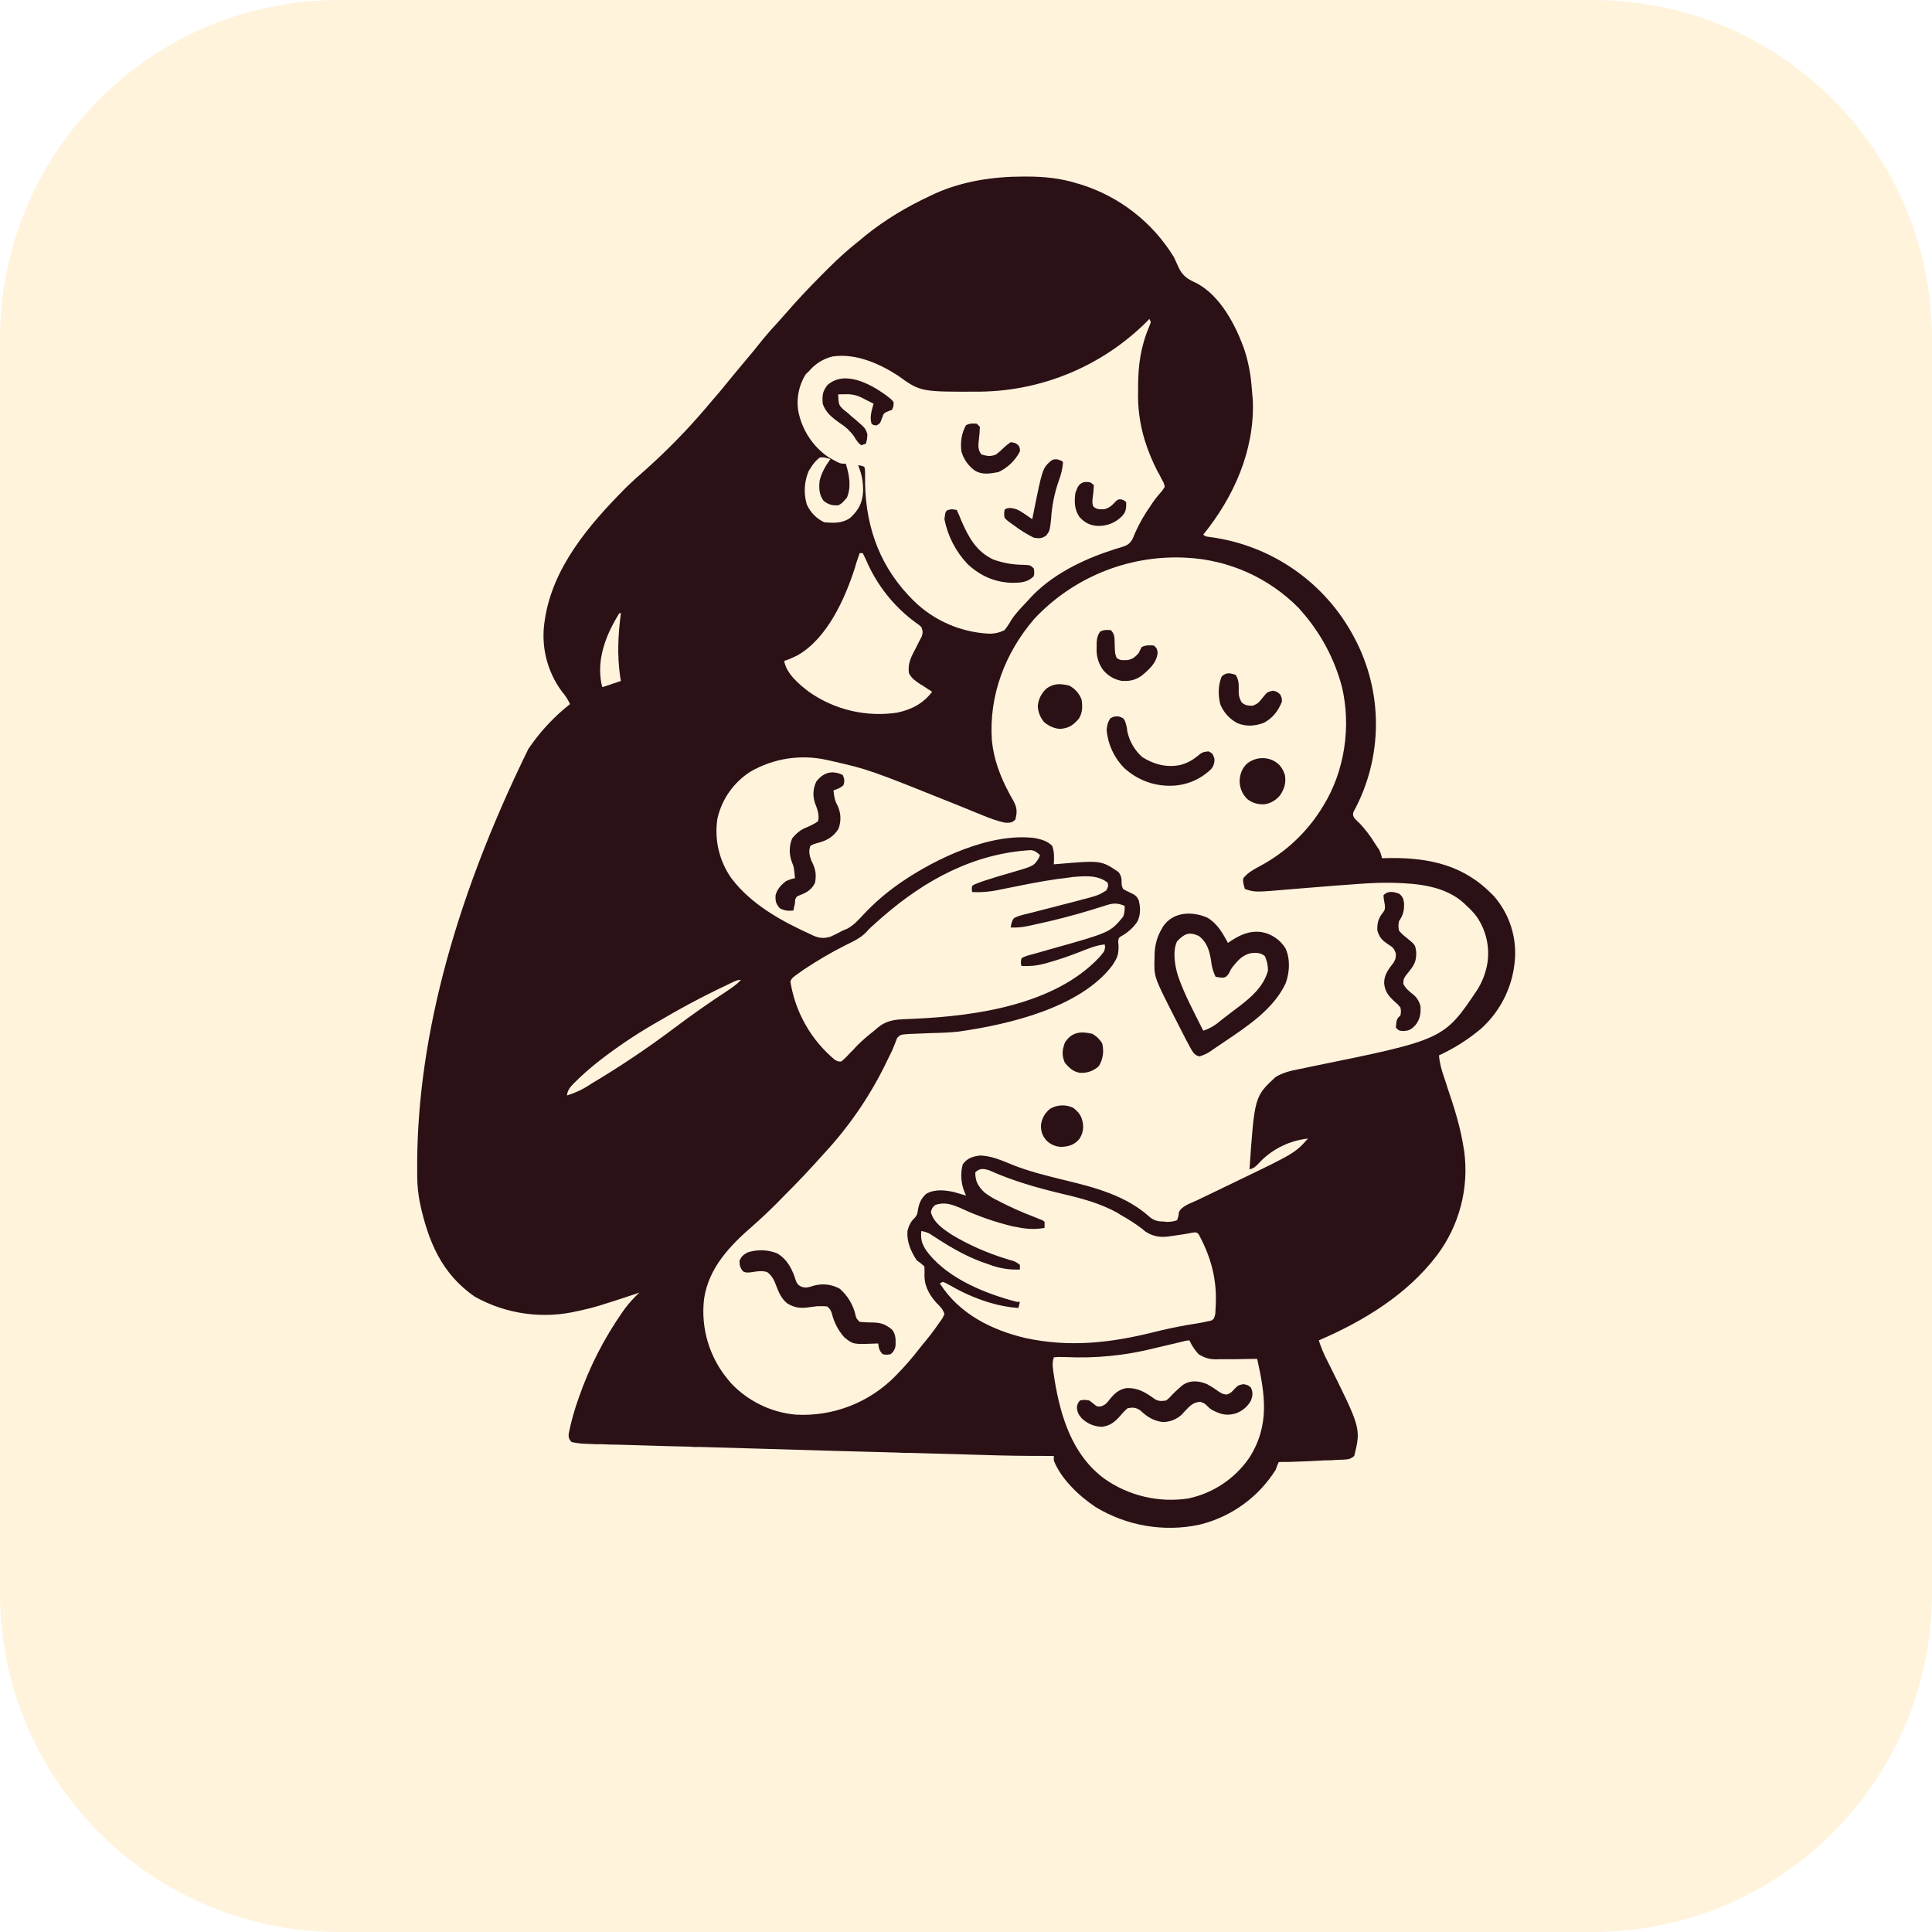
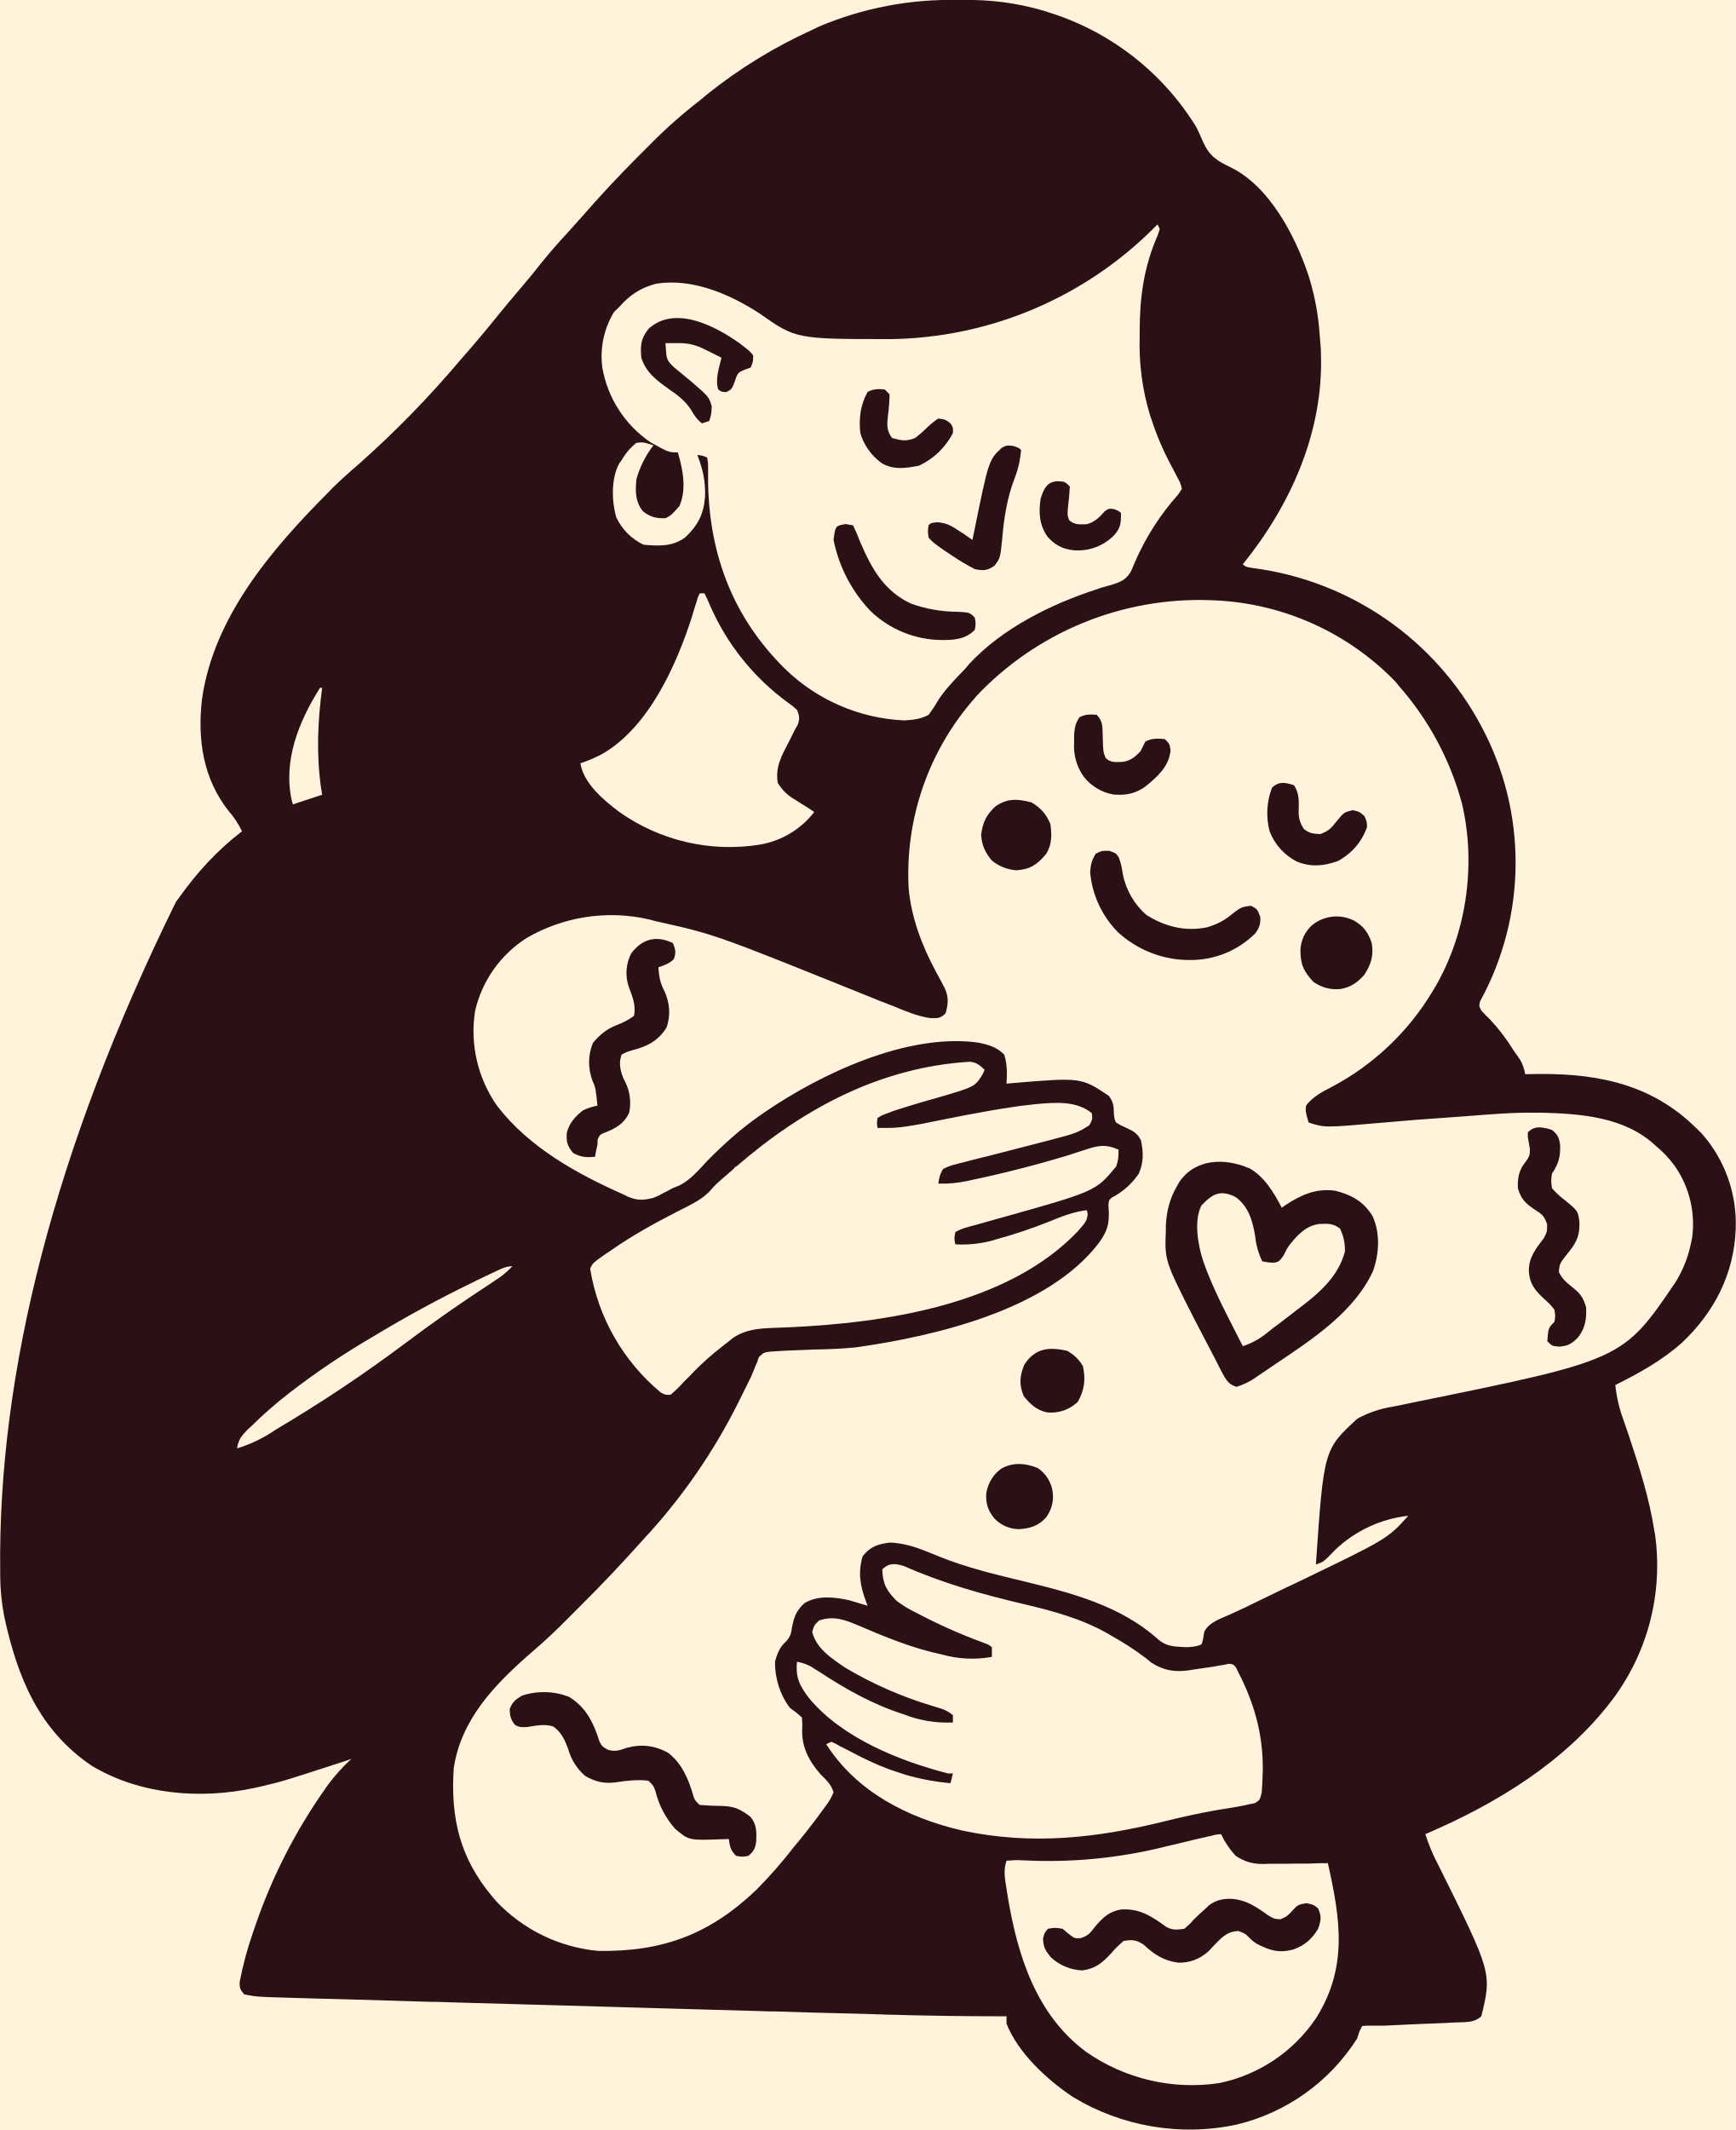
- <svg xmlns="http://www.w3.org/2000/svg" width="1254" height="1254" aria-label="Dziewczyna przytulająca pierniczka" viewBox="0 0 1254 1254">
-   <rect width="1254" height="1254" rx="220" fill="#FFF3DC" />
-   <path fill="#2B1016" d="M664.1 114.6h2c11.4 0 22 1 32.9 4.4l2.1.6A109 109 0 0 1 762 167l2.9 6.4c2.7 5.7 5.7 7.6 11.3 10.2 15.8 7.9 26.2 28 31.7 44a103 103 0 0 1 4.4 22.2l.7 8.2.2 2.6c1 32-12.4 62-32.2 86.4 1.4 1.4 2.5 1.3 4.5 1.6a124 124 0 0 1 93.4 65 119 119 0 0 1-.4 113.4c-.5 2-.5 2 .6 4q1.6 1.8 3.5 3.5a80 80 0 0 1 9.8 12.9l1.3 2 1.3 1.8q1.4 2.8 2 5.8h1.6c25-.7 48.2 3 67.1 20.8l2.3 2.2 1.7 1.7a56 56 0 0 1 13.7 39 67 67 0 0 1-22 46.9A120 120 0 0 1 934 685c.4 5.1 1.7 9.6 3.4 14.5l1.4 4.2.7 2.3c4.4 12.8 8.4 25.6 10.5 39l.3 1.8a92 92 0 0 1-17.7 68.1C913.2 840.4 885 857.5 856 870a78 78 0 0 0 5.4 13c22 44.1 22 44.1 17.6 62-2.3 2-4 2.3-7 2.4l-2.5.1-2.6.1-2.7.2q-4.3 0-8.6.3l-5.7.3-10.6.4-2.3.1h-5l-2 .1c-1 2.2-1 2.2-2 5a81 81 0 0 1-49.4 35.6c-23.1 5-47.4.8-67.6-11.5-10.5-7-22.3-18.1-27-30.1v-3h-1.6q-23.4.1-46.8-.7l-10.3-.3-36.4-1h-2.4l-4.8-.2-44.4-1.2-40.5-1.2-41.8-1.2h-4.7l-2.4-.2-16.3-.4-20-.6-10-.3q-5.6 0-11-.3h-3.3c-11.2-.4-11.2-.4-16.3-1.4-1.7-2-2-2.6-1.9-5.3a161 161 0 0 1 6.5-23.3q10.4-30.1 28.7-56.2l1.2-1.7A78 78 0 0 1 415 839l-2.3.8c-25.6 8.4-25.6 8.4-35.5 10.7l-1.9.4a93 93 0 0 1-67-9.2c-21.7-14.8-30.5-36.3-35.8-61.2q-1.6-8.3-1.7-16.6v-2c-1-81.8 22.2-174 72.2-275.9l1.2-1.7A128 128 0 0 1 370 457a36 36 0 0 0-5.4-8.3 61 61 0 0 1-11-46.2c4.9-34 28.8-61.9 52-85.3l1.6-1.6q5.2-5 10.8-9.8a412 412 0 0 0 40-40.8l1.5-1.8q8.4-9.6 16.4-19.6l9-10.8q4.3-5 8.2-10 5.1-6.4 10.7-12.4l5.7-6.4q11.2-12.9 23.3-25l4.8-4.8A223 223 0 0 1 558 156l3.6-3c13-10.5 27.2-18.9 42.4-26l3-1.4c17.7-8 37.8-11 57.1-11M746 207l-1.6 1.7a156 156 0 0 1-107.7 45.5c-39.2.2-39.2.2-54-10.5-12.2-7.9-27.7-14.6-42.5-12.3A29 29 0 0 0 525 241l-2.1 2a35 35 0 0 0-4.9 23 47 47 0 0 0 19.8 30.8c7.5 4.2 7.5 4.2 11.2 4.2 2.2 7.1 3.7 15 .7 22-3.3 3.8-3.3 3.8-5.7 5-3.9.2-6.3-.5-9.4-2.9-3-4-3.1-8.2-2.6-13.1 1.3-5.3 3.8-9.6 7-14-4.3-1.3-4.3-1.3-7-1a24 24 0 0 0-6 7l-1 1.5a32 32 0 0 0-1.3 22q3.6 7.8 11.3 11.5c6.2.5 11.8.8 17-3 5.3-5 7.6-9.4 8.2-16.6.2-6.3-.8-11.5-3.2-17.4 2 .2 2 .2 4 1 .5 2 .5 2 .5 4.7v6.2c.6 29.7 10.4 55.3 31.7 76.2a75 75 0 0 0 48.9 21.2 21 21 0 0 0 9.9-2.3q2.4-3 4.3-6.4c3-4.7 7-8.6 10.7-12.6l1.8-2c13.6-14.7 33.5-24.6 52.3-30.7l2-.7 4-1.2c3.8-1.1 6.1-2 8-5.6l1.7-4q4.1-9.2 10-17.5l1.3-2q2.9-4.1 6.4-8l1.5-2.3c-.5-2.4-.5-2.4-2-5l-1.5-3-.9-1.5a125 125 0 0 1-8.6-20.8 100 100 0 0 1-4.3-32.4v-2c0-14.3 1.7-26.6 7.4-39.8l.9-2.5zM558 359l-1.4 4-.9 2.7-.8 2.8c-6.4 20-17.9 45.7-37 56.7q-4.4 2.3-8.9 3.8c1.4 8.3 9.7 15.2 16 20a79 79 0 0 0 57.6 13.5c9.2-2 16.8-6 22.4-13.5l-2.5-1.6-3.3-2.2-1.7-1c-3-2-5.8-3.8-7.5-7.2-1-6.5 1.6-11 4.6-16.7l2.5-5 1.2-2.2c.8-2.5.7-3.7-.3-6.1-1.6-1.5-1.6-1.5-3.8-3a98 98 0 0 1-32-40.4L560 359zm113.3 42.7c-18.9 22-29.5 49.6-27.5 78.8 1.1 12 5.4 23.5 11.1 34.1l1 1.9 2 3.5c2.3 4.4 2.4 7.2 1.1 12-2.3 2.1-3 2-6.4 2-5.4-1-10.3-3-15.3-5l-5.4-2.2-7.8-3.2c-60-24.1-60-24.1-84.1-29.6l-3.1-.7a69 69 0 0 0-49.9 7.6 49 49 0 0 0-21.3 30.2 53 53 0 0 0 9.2 39.2c13 17 32.6 27.7 51.8 36.4l1.7.8c4 1.6 6.5 1.6 10.6.5l4-1.9 1.9-1 2.1-1.1 2.7-1.1c4.6-2.3 7.9-6.3 11.4-10A147 147 0 0 1 583 574l1.7-1.2c23-15.8 58.5-32.6 87.3-28.8 4.4 1 7.9 1.9 11 5.1 1.4 4 1.2 7.7 1 11.9l2.4-.2c28.3-2.4 28.3-2.4 39.6 5.2 1.9 2.7 2 4.1 2 7.4a8 8 0 0 0 1 3.6c2 1.2 2 1.2 4.4 2.3 2.9 1.4 4.3 2 5.7 5 1.2 4.9 1.3 9.2-.8 13.8a30 30 0 0 1-11 9.8c-1.3 1.1-1.3 1.1-1.5 3.3l.2 2.5c.1 4.7-.4 7.4-3 11.3l-1 1.6c-20.9 27.6-67.5 38.4-100 43q-8.3.8-16.4.9l-12.6.5-2.7.1c-5.8.4-5.8.4-8 2.6l-.9 2.4-1.1 2.7-1.3 3.2-3.8 7.7-1 2.1a241 241 0 0 1-39.7 57.3 591 591 0 0 1-25.6 27.1l-4.8 4.9q-7.5 7.5-15.2 14.3C474 808.3 460 822.7 457 843a69 69 0 0 0 16 53l1.4 1.7a66 66 0 0 0 42 20.5 84 84 0 0 0 65-25.3q8.3-8.4 15.6-17.9l2-2.5q5.7-6.7 10.6-13.9l1.1-1.5c1-1.4 1-1.4 2.3-4.1-.9-3.3-3-5.2-5.4-7.6-5-5.7-8-11.6-7.5-19.3l-.1-4.1c-2.2-2-2.2-2-5-4-3.8-5.8-6.5-12-6-19 .9-3.4 2-6 4.6-8.4 1.8-2 2-3.4 2.3-6 .9-4.1 2-6.6 5.1-9.6 5.3-3.3 12.2-2.6 18.1-1.3l7.9 2.3-.7-1.7a28 28 0 0 1-1.4-18.6c3-4 6.2-5 11.1-5.7 7.1.2 13.3 2.8 19.8 5.5 11.6 4.8 23.9 7.7 36 10.7 19.3 4.6 39.2 10 54.3 23.6a12 12 0 0 0 8.5 3l2.8.3c2.5-.1 4.3-.2 6.6-1.1q1-2.4 1.2-5.2c1.8-4.1 7.9-5.9 11.7-7.7l3.5-1.7 11.7-5.6 2-1 4-1.9 3.7-1.8c38.6-18.6 38.6-18.6 47.2-28.1a51 51 0 0 0-30 14c-4.8 5-4.8 5-8 6 3.3-47.3 3.3-47.3 17-60 4.8-2.8 9.5-4 14.9-5l5.3-1.1 2.8-.6c86.1-17.5 86.1-17.5 107.7-49.6a47 47 0 0 0 6.8-18 42 42 0 0 0-7-29.7 44 44 0 0 0-6.5-7l-1.5-1.5C938.1 575 920.2 573.4 904 573h-2.2c-9.7-.2-19.3.7-29 1.4l-5.7.4-29.7 2.4c-22.8 2-22.8 2-29.4-.2-1.3-4.7-1.3-4.7-1-7 2.9-3.6 6.5-5.5 10.5-7.7a106 106 0 0 0 41.3-39.1c14-22.5 18.3-51.7 12.2-77.4a121 121 0 0 0-26-48.8l-2-2.3a110 110 0 0 0-73-32.7l-2-.1a126 126 0 0 0-96.7 39.8M402 398c-8.6 13.8-15 29.8-11.5 46.4l.5 1.6 1.9-.6L403 442l-.5-3c-2-13.9-1.3-27.2.5-41zm171 197-1.4 1.2c-7 6.2-7 6.2-9.6 9.1-3.8 3.8-8.7 6-13.4 8.3q-13.8 7-26.7 15.6l-2.4 1.7c-5.4 3.8-5.4 3.8-6.5 6.1a83 83 0 0 0 29 51c2 1 2 1 4 1q2.9-2.3 5.2-5l3-3 1.4-1.6a113 113 0 0 1 11.7-10.3l2.3-2 2.1-1.6c5-3.3 10-3.8 15.8-4l4.4-.2 2.3-.1c39.7-1.8 90.5-9.2 119.3-39.8 3.4-4 3.4-4 3.8-6.8l-.3-1.6c-5.6.6-10.5 2.6-15.7 4.7q-10.6 4.2-21.6 7.3l-2.3.6c-5 1.3-9.3 1.6-14.4 1.4-.5-2.3-.5-2.3 0-5 2.4-1.5 5.2-2.1 7.9-2.8l10.5-3c39.2-11 39.2-11 47.6-21.2 1-2.6 1-4.2 1-7-5-2.2-8-1.8-13.3 0l-4.5 1.4-2.5.8q-19.5 6-39.5 10.2l-2.2.5c-4.1.9-7.8 1.3-12 1.1.4-2.5.7-4 2-6 2.7-1.5 5.7-2.2 8.7-2.9l2.8-.7 7.8-2 21.3-5.5c14.2-3.7 14.2-3.7 19.4-6.9 1.4-2.6 1.4-2.6 1-5-6.3-5.2-14.7-4.4-22.4-3.8l-7.3 1-2.8.3c-12.5 1.8-24.9 4.4-37.3 6.9A67 67 0 0 1 631 579c-.3-1.9-.3-1.9 0-4 1.7-1.1 1.7-1.1 4.2-2l2.7-1q9-3 18-5.5c15.2-4.4 15.2-4.4 18.5-9.8l.6-1.7c-2-1.8-3.3-3-6.1-3.2-37 2.2-68.6 19.5-95.9 43.2m-99.3 43.4-1.6.8-7.1 3.4q-18.4 9-36 19.4l-5.2 3a317 317 0 0 0-34.5 23.3 176 176 0 0 0-16.9 14.9c-2.4 2.5-4 4.3-4.4 7.8a56 56 0 0 0 15.8-7.6q27.9-16.6 53.7-36a624 624 0 0 1 34.3-24.1l2.3-1.6 2-1.4q2.7-2 4.9-4.3c-2.8 0-4.7 1.2-7.3 2.4M633 761c.1 6 1.8 8.9 6 13a47 47 0 0 0 8.1 5q12 6.3 25 11.2l2.4 1 2.1.8 1.4 1v4c-6.3 1.1-11.5.8-17.8-.5l-2.8-.5a178 178 0 0 1-34-11.9c-5.7-2.4-10.4-4.1-16.4-2-2 1.9-2 1.9-2.8 4.6 1.7 6.9 8 11 13.7 14.8a159 159 0 0 0 35.3 15.6l2.2.7 1.9.5q2.6.9 4.7 2.7v3a49 49 0 0 1-20.1-3.3c-12.6-4-23.7-10.3-34.7-17.5l-1.9-1.2-1.6-1.1q-2.7-1.4-5.7-1.9c-.7 6.4 1 10 5 15 13.5 16.4 37 25.8 57 31h2l-1 4a88 88 0 0 1-18.3-3.4l-2.6-.8q-11.4-3.7-21.8-9.6l-2.4-1.3-2.2-1.2-1.7-.7-2 1c12.5 19.7 33.5 30.3 55.7 35.5 28.8 6.2 55.6 3.1 83.8-4q10-2.5 20.1-4.3c10.4-1.7 10.4-1.7 13.9-2.5l2.6-.5c1.9-1.2 1.9-1.2 2.7-4.3l.2-3.9.1-1.8c.8-16-2.7-30-10.1-44.2l-.9-1.7c-1.1-1.3-1.1-1.3-2.8-1.4l-2 .3-2 .4-2.3.4-8 1.2q-1 0-2 .3c-6 .8-10.5.1-15.5-3.1l-2.4-2a121 121 0 0 0-14-9l-1.8-1.2c-10.9-6-22.5-9.2-34.5-12-16.8-4-33-8.5-48.8-15.6-3.8-1.2-6.2-1.4-9 1.4m134.5 109.8-2.2.5-2.4.6-5.2 1.2-8 1.9a197 197 0 0 1-58.7 5.8h-2c-2-.1-2-.1-5 .2-1.4 4.2-.5 7.7.1 12l.4 2.7c4 24.2 11.6 48.7 32.2 64a75 75 0 0 0 54.6 12.9A64 64 0 0 0 811 946c13.3-21 10.1-41 5-64h-2.8l-10.5.2h-11.1l-2 .1c-4.7 0-7.6-.9-11.6-3.3a35 35 0 0 1-6-9q-2.3.1-4.5.8" />
-   <path fill="#2B1016" d="M574.5 256.1c4 3 4 3 5.5 4.9 0 2.6 0 2.6-1 5l-2.4.9c-2.6 1.1-2.6 1.1-3.5 2.7 0 .4 0 .4-.7 2-1.2 3.3-1.2 3.3-3.5 4.5-1.9-.1-1.9-.1-3.2-1.1-1.4-4.2.2-8.9 1.3-13l-4.8-2.4-2.7-1.4a21 21 0 0 0-10.7-2.3h-2.7l-2.1.1c.4 6.8.4 6.8 3.3 9.7l3 2.4 2.8 2.5 1.5 1.2c7.2 6.2 7.2 6.2 8.4 10.2-.2 3.2-.2 3.2-1 6l-3 1c-2.2-1.6-3.3-3.5-4.7-5.8a31 31 0 0 0-8.8-8.3c-5-3.6-9.5-6.8-11.5-12.9-.4-5-.2-7.9 3-12 11-9.9 27.5-1 37.5 6.1M634 275l2 2q-.1 4.4-.7 8.8c-.4 3.6-.6 6.2 1.7 9.2 3.8 1 5.8 1.5 9.5 0 2.5-2 2.5-2 4.2-3.6q2.4-2.4 5.3-4.4c2.9.4 2.9.4 5 2 1 1.8 1 1.8 1 4a30 30 0 0 1-13.9 13.4c-5.3 1-10.6 2-15.4-1A23 23 0 0 1 624 293c-.7-6 0-11.6 3-17 2.5-1.3 4.2-1.2 7-1M686.7 298.3c2.3.7 2.3.7 3.3 1.7-.4 4.2-1.2 7.8-2.7 11.8a92 92 0 0 0-5.1 25.4c-.8 7.2-.8 7.2-3.1 10.4-3.1 2-4.4 2-8.1 1.4a79 79 0 0 1-12.6-7.8c-4.8-3.4-4.8-3.4-6.4-5.2-.3-2.6-.3-2.6 0-5 1-1 1-1 3.7-1.3 4 .4 6 1.6 9.2 3.8l1.5 1 3.6 2.5.4-2c6.2-30.9 6.2-30.9 11.6-35.8 2-1.2 2-1.2 4.7-1M705 312.8c3 .2 3 .2 5 2.2q-.2 4.4-.9 9.2c-.1 2.8-.1 2.8.6 4.6 2.2 2 4.3 1.8 7.1 1.7 3.4-.8 5.3-2.8 7.6-5.3 1.6-1.2 1.6-1.2 3.7-1 1.9.8 1.9.8 2.9 1.8 0 4 0 6-2.7 9a21 21 0 0 1-16.7 6.3c-4.7-.5-7.8-2.3-11-5.8-3.2-4.8-3.4-9.8-2.6-15.5 1.4-4 2.4-6.9 7-7.2M617.9 330.5l3.1.5q1.6 3.4 3 7c4.7 10.8 9.7 20 20.8 25.2a58 58 0 0 0 19 3.4c5 .2 5 .2 7.2 2.4.4 2.4.4 2.4 0 5-4 4-8.3 4.2-13.6 4.3-11.5-.2-21-4.4-29.4-12.2a59 59 0 0 1-15-29.1c.7-5.8.7-5.8 4.9-6.5M721 409c2.7 2.7 2.4 5.3 2.5 9 .2 6.3.2 6.3 1.3 9 2.2 1.9 4.4 1.5 7.2 1.4 3.2-.6 4.8-2 7-4.4l2-4c2.8-1.4 5-1.2 8-1 2 2 2 2 2.4 4.8-.8 6.6-5.4 10.6-10.3 14.7-4.2 3-8 3.8-13.2 3.4a20 20 0 0 1-12.1-7.3 22 22 0 0 1-4-14.2v-3.3c.2-3 .6-4.7 2.2-7.1 2.5-1.3 4.2-1.2 7-1M802 438c2.4 3.6 2 7 2 11 0 2.8.6 4.7 2 7 2.4 1.9 3.8 2 6.8 2.1 3.6-1.2 4.4-2.3 6.7-5.2 3.1-3.8 3.1-3.8 6.8-4.6 2.7.7 2.7.7 4.6 2.4 1.1 2.3 1.1 2.3 1.2 4.6-2.3 6-6.3 11.2-12.1 14-5.8 2-11 2.4-16.8.1A24 24 0 0 1 792 457c-1.4-6-1.4-12.3 1-18 3-2.7 5.3-2.2 9-1M694 445a17 17 0 0 1 8 9c.7 4.4.7 8.5-1.7 12.4-3.7 4.3-6.4 6.2-12.1 6.7-4-.2-7-1.7-10.2-4.1a17 17 0 0 1-4.4-10.6 17 17 0 0 1 5.9-11.7c4.8-3.3 9-3 14.5-1.7M726.1 465c2.9 1 2.9 1 4 2.8q1.3 3.3 1.6 6.9a31 31 0 0 0 9.7 16.7c7.6 4.8 16 7 24.8 5.1 4.4-1.2 7.5-2.9 11-5.7 2.8-2.3 3.5-2.8 7.2-3.1 2.6 1.3 2.6 1.3 3.8 4.5a9 9 0 0 1-2.1 7 38 38 0 0 1-26.8 10.8c-11 .1-21.5-4.1-29.6-11.5a40 40 0 0 1-11.4-24.6c.3-3.3.6-4.8 2.3-7.6 2.4-1.3 2.4-1.3 5.5-1.3M826.7 493.8c4 2.2 5.8 4.9 7.3 9.2.8 5-.2 8.7-3 13a16 16 0 0 1-10 6c-4.2.3-7.5-.6-11-3a16 16 0 0 1-5.3-13.6c.5-3.9 1.7-6.6 4.3-9.4a16 16 0 0 1 17.7-2.2M547 503c1.1 2.6 1.4 4 .4 6.7-2 1.8-4 2.5-6.4 3.3.4 3.9.7 6.4 2.6 9.8q3.4 7.3.7 15c-3.3 5.6-8.1 8-14.2 9.5-2.3.7-2.3.7-4.1 1.7-1.3 3.3-.6 6.5.7 9.8l.8 1.6c2 4.2 2.4 8 1.5 12.6-2.3 4.8-5.8 6.5-10.5 8.3-1.5.7-1.5.7-2.4 2.6l-.1 2.1c0 .5 0 .5-.6 2.8l-.4 2.2c-3.6.3-5.6.2-8.9-1.5-2.5-3-2.9-4.6-2.7-8.4 1-4 3.5-6.6 6.6-9.1 2-1 3.7-1.5 6-2-.7-7.3-.7-7.3-2-10.4-1.9-5-1.9-10.5.2-15.5 2.8-3.3 5.3-5.5 9.4-7.1 2.7-1.2 5-2.2 7.4-4 1-4.3-.6-8-2.1-12a18 18 0 0 1 1-13.8q7-9 17.1-4.2M908 580c2.4 1.8 2.9 3.2 3.3 6 .2 5.1-.5 7.8-3.3 12-.4 2.9-.4 2.9 0 6 1.6 1.9 3 3.2 5 4.7 5.6 4.6 5.6 4.6 6.2 9.1.2 5.4-.9 8.1-4.2 12.2-4 5-4 5-4.2 8.5 1.6 3.2 3.7 4.8 6.5 7 2.6 2.3 3.7 4.2 4.7 7.5.3 4.9-.3 8.7-3.4 12.5-2.5 2.6-4 3.5-7.6 3.7-3-.2-3-.2-5-2.2.5-5.5.5-5.5 3-8 .4-2.4.4-2.4 0-5-1.7-2.1-1.7-2.1-3.9-4-4-3.7-6.3-6.6-6.7-12 0-5.6 3-9 6.2-13.3 1.4-2.7 1.4-2.7 1.4-5.8-1.1-3.3-2-4.1-4.9-5.9-4-2.7-5.7-4.4-7.1-9-.2-4.3.4-7.5 3.1-11 1.6-2 2-2.7 1.8-5.3l-.8-4.7-.1-2c3-3 6.4-2.2 10-1M783.6 595.6c6.4 3.7 10 10 13.4 16.4l1.5-1c6.5-4.3 12.6-7.1 20.5-6a23 23 0 0 1 15.3 10.4c3.3 7.1 2.8 15.5.2 22.8-7.8 16.7-24.7 27.8-39.5 37.8l-7.7 5.2-1.7 1.2a25 25 0 0 1-7.2 3.3c-3.4-1-4.2-2.9-6-6L771 677l-.9-1.6-9.2-18c-12-23.7-12-23.7-11.5-36.2V619c.3-5.9 1.6-10.9 4.6-16l1-1.8c6.7-9.6 18.9-9.8 28.6-5.6M764 611c-3.1 6.3-1.4 16.2.7 22.7 4.2 12.2 10.6 23.8 16.3 35.3a31 31 0 0 0 10.6-6l2-1.6 6.4-4.9 3.7-2.8c8.3-6.3 16.5-13.3 19.3-23.7a22 22 0 0 0-2-9.4c-2.8-2.3-5.2-2.2-8.7-2-5.6 1-8.8 4.7-12.2 8.9-1.1 1.5-1.1 1.5-2.5 4.4-1.6 2.1-1.6 2.1-3.3 2.6-1.9.1-1.9.1-5.3-.5a30 30 0 0 1-2.9-10.3c-1-6.4-2.6-12.2-8-16.2-6.4-3-9.5-1.3-14.1 3.5M709 671c3 1.8 4.5 3.3 6.4 6.2q1.9 7.8-2.1 14.7a16 16 0 0 1-12.5 4.4c-4.3-.7-7-3.3-9.7-6.6-2-4.8-1.7-8.2.1-13 4.5-7 10.3-7.4 17.8-5.7M696.9 719.3c3.7 3 5.2 5.2 6 10a14 14 0 0 1-2.6 10.3c-3.1 3.5-6.7 4.6-11.3 4.8a14 14 0 0 1-10-4.4c-2.7-3.3-3.5-6-3.3-10.2q1-6.3 6-10.2a16 16 0 0 1 15.2-.4M504.4 813.5c7 4.1 10.1 10.9 12.4 18.4 1.2 2.1 1.2 2.1 3.6 3.4 3 .8 4.8.2 7.7-.8q9-2.4 17 2a32 32 0 0 1 10.3 17.6c.6 1.9.6 1.9 2.6 3.9q4.6.4 9.2.4c5.1.2 7.8 1.4 11.8 4.6 2.4 3 2.4 6.3 2.3 10a8 8 0 0 1-3.3 6c-2.6.4-2.6.4-5 0-2.4-2.4-2.5-3.8-3-7l-2.8.1c-13.5.5-13.5.5-19.2-4.1a36 36 0 0 1-8.1-15.6c-.9-2.4-.9-2.4-2.9-4.4-1.8-.2-1.8-.2-4-.2h-2.5l-7 .9c-4.8.5-8.4-.2-12.5-2.7-3.7-3-5.3-6.6-7-11-1.4-3.9-2.7-6.8-6-9.3-3.7-1.3-7.5-.3-11.3.2-2.7.1-2.7.1-4.4-.7-1.9-2.2-2.3-4-2.3-6.8 1.2-2.9 2.3-3.8 5-5.4a28 28 0 0 1 19.4.5M784.1 898.8q3.7 2 7 4.5c2.9 1.7 2.9 1.7 5.5 1.8 2.4-1 3.1-1.8 4.8-3.7 2.1-2.2 2.5-2.4 5.7-3 2.9.6 2.9.6 4.8 2.2 1.5 3.3 1.2 5 .1 8.4a18 18 0 0 1-10.2 8.5c-6 1.6-9.7.4-15-2.3-1.8-1.2-1.8-1.2-3.4-2.8-1.4-1.4-1.4-1.4-4.2-2.5-4.8.1-7 2.8-10.2 6.1l-2 2.2a18 18 0 0 1-12.4 4.8c-6.2-.9-9.9-3.3-14.4-7.5-3-2-4.7-2.1-8.2-1.5q-2.7 2.2-4.8 4.9c-3.6 4-6.5 6.5-12 7.2-5.2-.2-9.3-2-13.1-5.5-2.2-2.7-3-4.1-3.1-7.6.6-2.3.6-2.3 2-4 2.8-.5 2.8-.5 6 0l2.6 2c2.4 2 2.4 2 4.8 1.9 3.1-1 4-2.2 6-4.8 3.1-3.7 5.7-6.2 10.6-7.1 7.6-.4 12.6 2.8 18.5 7.1 2.6 1.6 4.6 1.3 7.5.9 2.4-2.1 2.4-2.1 3.6-3.5q2.4-2.5 5-4.7l1.8-1.6c5-3.7 11.4-3 16.7-.5" />
+ <svg xmlns="http://www.w3.org/2000/svg" width="855" height="1049" fill="none" viewBox="0 0 855 1049">
+   <rect width="855" height="1049" fill="#FFF3DC" />
+   <path fill="#2B1016" d="M472 0h2.4a131 131 0 0 1 39.4 5.2l2.5.8a131 131 0 0 1 73 56.6q1.9 3.8 3.5 7.7c3.2 6.8 6.9 9 13.6 12.2 19 9.4 31.5 33.5 38 52.7a122 122 0 0 1 5.4 26.4l.8 9.9.1 3c1.2 38.2-14.8 74.1-38.5 103.4 1.6 1.6 3 1.5 5.3 1.9a149 149 0 0 1 112.1 77.7 142 142 0 0 1-.5 135.6c-.6 2.4-.6 2.4.7 4.7q2 2.2 4.2 4.3a96 96 0 0 1 11.7 15.4l1.7 2.4 1.5 2.2c1.3 2.3 1.9 4.3 2.4 6.9h1.9c30.1-.8 57.9 3.5 80.6 24.9l2.7 2.6 2 2a67 67 0 0 1 16.5 46.8c-.8 22-10.5 40.9-26.5 56-9.8 8.7-21.1 15-32.8 20.8q.9 8.8 4 17.2l1.8 5.2.9 2.6c5.1 15.4 10 30.6 12.5 46.7l.4 2.2a110 110 0 0 1-21.3 81.4c-23.2 30.5-57.1 51-91.9 65.9a93 93 0 0 0 6.5 15.4c26.3 52.9 26.3 52.9 21.1 74.3-2.7 2.3-4.9 2.7-8.4 2.9l-3 .1-3 .1-3.3.2-10.3.4-7 .3-12.6.6h-8.7l-2.4.2c-1.4 2.6-1.4 2.6-2.4 6a97 97 0 0 1-59.3 42.5c-27.8 6-56.9 1-81-13.7-12.7-8.5-26.9-21.7-32.5-36V993h-1.9q-28 0-56.1-.8l-12.4-.4-24.1-.6-19.6-.6h-2.9l-5.7-.2-53.2-1.5-48.7-1.4-50.1-1.4-5.7-.2h-2.8l-19.6-.6-23.9-.7-12.1-.3-17-.5c-13.5-.4-13.5-.4-19.7-1.6-2-2.3-2.4-3.2-2.2-6.3q2.4-12.4 6.5-24.1l1.3-3.8a267 267 0 0 1 34.4-67.2l1.4-2q5.1-6.8 11.4-12.6l-2.8 1c-30.7 10-30.7 10-42.5 12.8l-2.3.5c-26.7 5.8-56.7 3.4-80.5-11C19 851.8 8.6 826 2.1 796.2q-1.9-9.8-2-19.8V774c-1.2-97.8 26.6-208 86.6-329.9l1.5-2c8.7-12.3 19-23.5 31-32.7a43 43 0 0 0-6.5-9.9c-12.7-16-15.5-35.4-13.2-55.2 5.8-40.7 34.5-74 62.4-102l1.9-2q6.2-6 12.9-11.7a493 493 0 0 0 49.8-51q10.1-11.4 19.7-23.4 5.3-6.5 10.8-12.9 5-5.8 9.8-12 6.1-7.5 12.9-14.8l6.8-7.6q13.4-15.4 27.9-29.9l5.8-5.8q11.5-11.7 24.5-21.7l4.2-3.5a243 243 0 0 1 51-31.2l3.5-1.7A166 166 0 0 1 472 0m98.2 110.5-2 2a187 187 0 0 1-129 54.5c-47.1 0-47.1 0-65-12.6-14.6-9.5-33.1-17.5-50.9-14.7-7.7 2-13 5.5-18.2 11.4l-2.6 2.5a42 42 0 0 0-5.8 27.4 56 56 0 0 0 23.7 36.8c9 5 9 5 13.5 5 2.5 8.6 4.4 18 .8 26.4-4 4.5-4 4.5-6.8 6-4.7.2-7.7-.6-11.3-3.5-3.7-4.8-3.7-9.8-3.1-15.7a48 48 0 0 1 8.4-16.7c-5.2-1.6-5.2-1.6-8.4-1.2a29 29 0 0 0-7.2 8.4l-1.3 1.8c-4 7.4-3.7 18.3-1.5 26.3a28 28 0 0 0 13.6 13.7c7.4.6 14 1 20.4-3.6 6.3-6 9-11.2 9.8-19.8.3-7.6-1-13.8-3.8-20.8 2.3.2 2.3.2 4.8 1.2.5 2.4.5 2.4.5 5.6v7.4c.8 35.5 12.5 66.1 38 91.2a90 90 0 0 0 58.7 25.3c4.4-.3 8-.6 12-2.8q2.7-3.7 5-7.7c3.7-5.5 8.4-10.2 13-15l2-2.4c16.4-17.6 40.3-29.4 62.8-36.7l2.3-.8 5-1.4c4.5-1.4 7.2-2.5 9.6-6.8l2-4.7a124 124 0 0 1 21.1-32.9l1.9-2.8c-.7-2.9-.7-2.9-2.4-6l-1.8-3.5-1-1.9q-5.8-10.7-9.6-22.3l-.9-2.6a120 120 0 0 1-5.1-38.7v-2.4c0-17 2-31.8 8.9-47.6l1-3zM344.7 292.2c-1 2-1 2-1.8 4.9l-1 3-1 3.5c-7.7 24-21.4 54.7-44.4 67.8q-5.1 2.7-10.6 4.5c1.6 10 11.5 18.2 19.2 24a94 94 0 0 0 69 16.1 43 43 0 0 0 27-16.1l-3-2-4-2.5-2-1.3a23 23 0 0 1-9-8.6c-1.2-7.8 1.8-13.1 5.4-20l3-6 1.5-2.6c1-3 .8-4.4-.4-7.3-2-1.8-2-1.8-4.5-3.6a117 117 0 0 1-38.5-48.2q-1.2-2.9-2.6-5.6zm135.9 51.1a131 131 0 0 0-33 94.2c1.3 14.4 6.5 28.1 13.3 40.8l1.2 2.2 2.3 4.3c2.9 5.2 3 8.5 1.4 14.3-2.8 2.5-3.7 2.4-7.7 2.3-6.4-1-12.3-3.5-18.3-6l-6.5-2.5-9.4-3.8c-72-29-72-29-100.8-35.4l-3.8-1a83 83 0 0 0-59.8 9.2A58 58 0 0 0 234 498a64 64 0 0 0 11 46.8c15.7 20.3 39 33.2 62.2 43.5l2 1c4.6 2 7.8 1.9 12.7.6 2.5-1 2.5-1 4.8-2.3l2.2-1.1 2.6-1.4 3.2-1.3c5.5-2.8 9.4-7.5 13.6-12 8.3-8.4 16.6-15.9 26.3-22.6l2-1.4c27.7-19 70.2-39 104.8-34.4 5.3 1 9.5 2.2 13.3 6 1.5 4.9 1.4 9.3 1.1 14.3l3-.3c33.8-2.8 33.8-2.8 47.4 6.3 2.3 3.1 2.4 4.9 2.5 8.8.2 2.3.2 2.3 1 4.3 2.5 1.5 2.5 1.5 5.4 2.8 3.4 1.6 5.1 2.5 6.9 5.9 1.3 5.9 1.4 11-1.1 16.6a36 36 0 0 1-13.2 11.7c-1.5 1.3-1.5 1.3-1.7 3.9l.2 3c.1 5.6-.5 8.8-3.6 13.5l-1.3 1.9c-25 33-80.9 46-120 51.5q-9.7.9-19.6 1l-15 .6-3.3.2c-7 .4-7 .4-9.6 3l-1 2.9q-.8 1.5-1.4 3.3l-1.6 3.8-5.8 11.7a288 288 0 0 1-47.5 68.5q-14.9 16.7-30.7 32.4l-5.9 5.9q-8.7 8.9-18.2 17c-17.8 15.5-34.6 32.7-38.2 57-1.6 24.5 3 44.2 19.2 63.4l1.7 2a79 79 0 0 0 50.3 24.5c31.8.5 55-8.2 78-30.2a233 233 0 0 0 18.7-21.4l2.5-3q6.6-8.1 12.7-16.6l1.3-1.8c1.2-1.8 1.2-1.8 2.7-5-1-3.9-3.6-6.2-6.4-9-6-6.8-9.6-14-9-23 0-2.8 0-2.8-.2-5-2.6-2.3-2.6-2.3-6-4.8a37 37 0 0 1-7.2-22.7c1-4 2.4-7.3 5.5-10 2.2-2.4 2.4-4 2.9-7.2 1-5 2.2-8 6-11.5 6.4-4 14.6-3.1 21.7-1.6l9.5 2.8-.8-2c-2.9-8-4-14.1-1.7-22.3 3.7-4.8 7.4-6 13.3-6.8 8.5.2 16 3.4 23.7 6.6 14 5.7 28.7 9.2 43.3 12.7 23.1 5.6 47 12 65.1 28.2 3.3 2.8 5.8 3.5 10.2 3.8l3.4.2c2.9 0 5.2-.2 7.9-1.3.9-2 1-4 1.4-6.2 2.2-5 9.5-7 14-9.2l4.3-2 2.2-1 11.7-5.7 2.5-1.2 4.7-2.3 4.5-2.1c46.4-22.3 46.4-22.3 56.6-33.7a62 62 0 0 0-36 16.8c-5.7 5.9-5.7 5.9-9.5 7.2 3.9-56.6 3.9-56.6 20.4-71.8a54 54 0 0 1 17.8-6l6.4-1.3 3.3-.7c103.3-21 103.3-21 129.3-59.3 3.7-6.1 6-11.8 7.5-18.8l.6-2.8a50 50 0 0 0-8.4-35.4 53 53 0 0 0-9.6-10.2c-14.9-14-36.3-15.7-55.8-16.2H757c-11.6-.2-23.1.8-34.7 1.7l-6.8.5q-18 1.2-35.7 2.8c-27.3 2.4-27.3 2.4-35.2-.2-1.6-5.6-1.6-5.6-1.2-8.4 3.4-4.3 7.7-6.6 12.6-9.1a127 127 0 0 0 49.5-46.8c16.7-27 21.9-61.9 14.7-92.6a144 144 0 0 0-31.3-58.3q-1-1.4-2.3-2.7a132 132 0 0 0-87.6-39.2l-2.3-.1a151 151 0 0 0-116.1 47.6m-323-4.4c-10.4 16.5-18.2 35.7-13.9 55.4l.6 2 2.2-.8 12.2-4-.6-3.7c-2.3-16.5-1.6-32.4.6-49zm205 235.5L361 576c-8.5 7.3-8.5 7.3-11.6 10.9-4.5 4.5-10.4 7-16 9.9-11.1 5.7-21.8 11.6-32 18.7l-3 2c-6.4 4.5-6.4 4.5-7.7 7.3a100 100 0 0 0 34.8 61c2.3 1.2 2.3 1.2 4.8 1.1q3.3-2.7 6.2-6l3.6-3.6 1.7-1.8a135 135 0 0 1 14-12.4l2.8-2.2 2.5-2c6-4 12-4.6 19-4.9l5.2-.2 2.8-.1c47.5-2.1 108.5-11 143-47.5 4.2-4.9 4.2-4.9 4.7-8.2l-.4-2c-6.8.8-12.6 3.2-18.8 5.7q-12.8 5.1-26 8.7l-2.7.8a58 58 0 0 1-17.3 1.6c-.6-2.8-.6-2.8 0-6 3-1.8 6.2-2.5 9.5-3.4l12.5-3.5c47.1-13.2 47.1-13.2 57.2-25.4 1.1-3 1.2-5 1.2-8.3-6-2.7-9.7-2.2-16-.1l-5.3 1.7-3 1a560 560 0 0 1-47.4 12.2l-2.7.6c-5 1-9.4 1.5-14.4 1.3.5-3 .8-4.7 2.4-7.2 3.3-1.8 6.9-2.5 10.5-3.4l3.3-.9 9.3-2.3 25.6-6.6c17-4.4 17-4.4 23.3-8.3 1.6-3 1.6-3 1.2-6-7.5-6.1-17.7-5.3-26.9-4.5l-8.7 1-3.3.5c-15 2.2-30 5.3-44.9 8.3-5.6 1-11 2-16.8 2h-4.9c-.4-2.3-.4-2.3 0-4.9 2-1.3 2-1.3 5-2.4l3.2-1.2q10.8-3.5 21.7-6.5c18.1-5.3 18.1-5.3 22-11.7l.8-2c-2.5-2.3-4-3.6-7.3-3.9-44.4 2.7-82.3 23.3-115 51.6m-119 52c-.4 0-.4 0-2 .8l-6.3 3-2.2 1.1a609 609 0 0 0-49.5 26.9 381 381 0 0 0-41.3 27.8q-9.7 7.5-18.5 16.2l-1.8 1.6c-2.9 3-4.8 5.1-5.3 9.4a68 68 0 0 0 19-9.2 703 703 0 0 0 64.4-43 748 748 0 0 1 41.2-28.8l2.8-1.9 2.4-1.6a44 44 0 0 0 5.8-5.2c-3.4 0-5.7 1.4-8.8 2.8m191 146.5c.2 7.1 2.2 10.7 7.2 15.6a56 56 0 0 0 9.8 5.9 265 265 0 0 0 32.8 14.6l2.5 1 1.7 1.2v4.8a55 55 0 0 1-24.7-1.2c-14.3-3-27.6-8.5-40.9-14.2-6.8-2.9-12.4-5-19.6-2.5-2.4 2.4-2.4 2.4-3.3 5.6 2 8.2 9.6 13.1 16.4 17.7a191 191 0 0 0 42.3 18.6l2.6.8 2.3.7a17 17 0 0 1 5.7 3.2v3.6a59 59 0 0 1-24.2-4c-15-4.8-28.3-12.2-41.5-20.9l-2.3-1.4-2-1.3a23 23 0 0 0-6.8-2.3c-.8 7.7 1.3 11.9 6 18 16.2 19.5 44.3 30.8 68.4 37h2.4l-1.2 4.8q-11.2-1-22-4.1l-3-1c-9.3-2.8-17.7-7-26.2-11.5l-3-1.5-2.5-1.4-2-.9-2.5 1.2c15 23.5 40.2 36.3 66.9 42.5 34.5 7.4 66.7 3.7 100.5-4.7q12-3 24.1-5.2c12.4-2 12.4-2 16.7-3l3-.6c2.4-1.5 2.4-1.5 3.3-5.2l.3-4.6.1-2.2c1-19.2-3.3-35.8-12.1-52.8l-1-2.1c-1.4-1.5-1.4-1.5-3.4-1.7l-2.4.5-2.6.4-2.6.5-9.7 1.4-2.4.4c-7.1 1-12.5.1-18.6-3.8l-2.8-2.3a145 145 0 0 0-16.8-10.9l-2.2-1.3c-13-7.3-27-11-41.4-14.4-20-4.7-39.6-10.2-58.5-18.6-4.5-1.4-7.4-1.7-10.8 1.6M596 904.2l-2.7.7-2.9.6-6.1 1.5-9.7 2.3a238 238 0 0 1-70.4 6.9l-2.5-.1c-2.3 0-2.3 0-5.9.3-1.7 5-.7 9.2.1 14.4l.5 3.2c4.8 29 14 58.3 38.6 76.5a91 91 0 0 0 65.6 15.4 76 76 0 0 0 47.5-31.7c16-25.2 12.2-49 6-76.6h-3.4q-6.3.3-12.6.2l-5.4.1H625l-2.5.1c-5.6 0-9-1-13.8-4a42 42 0 0 1-7.2-10.7q-2.8.1-5.4 1" />
+   <path fill="#2B1016" d="M364.5 169.2c4.7 3.6 4.7 3.6 6.5 5.8 0 3 0 3-1.2 6l-2.8 1c-3.2 1.4-3.2 1.4-4.2 3.4l-.8 2.3c-1.5 4-1.5 4-4.2 5.4-2.4-.1-2.4-.1-4-1.3-1.6-5 .4-10.6 1.6-15.6l-5.7-2.9-3.3-1.6a26 26 0 0 0-12.8-2.7h-5.8c.5 8.2.5 8.2 4 11.7l3.5 2.9 3.5 2.9 1.7 1.4c8.7 7.5 8.7 7.5 10.1 12.2-.2 3.9-.2 3.9-1.2 7.2l-3.6 1.2c-2.6-2-3.9-4.1-5.6-7-2.8-4.2-6.4-6.9-10.6-9.8-6-4.3-11.3-8.1-13.7-15.5-.5-6-.3-9.4 3.6-14.3 13-11.8 33-1.3 45 7.3M435.8 191.8l2.4 2.4q-.1 5.3-.8 10.5c-.5 4.3-.7 7.4 2 11 4.6 1.3 7 1.8 11.4 0 3-2.4 3-2.4 5-4.3q3-3 6.4-5.3c3.5.5 3.5.5 6 2.4 1.3 2.1 1.3 2.1 1.2 4.8a36 36 0 0 1-16.6 16c-6.4 1.3-12.8 2.3-18.6-1.3q-7.7-5.7-10.4-14.7c-.8-7.2 0-13.9 3.6-20.3 3-1.5 5-1.5 8.4-1.2M499 219.6c2.8.9 2.8.9 4 2-.5 5.1-1.4 9.4-3.3 14.2-3.8 10-5.2 19.8-6.1 30.4-.9 8.6-.9 8.6-3.7 12.4-3.7 2.5-5.3 2.5-9.7 1.7q-6.2-3.2-12-7.2L465 271c-5.6-4-5.6-4-7.6-6.3-.4-3.1-.4-3.1 0-6 1.2-1.2 1.2-1.2 4.4-1.5 4.8.4 7.1 1.9 11 4.5l1.9 1.2 4.3 3 .5-2.3c7.5-37 7.5-37 13.9-43 2.4-1.3 2.4-1.3 5.6-1M521 237c3.6.2 3.6.2 6 2.6q-.3 5.5-1 11c-.2 3.4-.2 3.4.7 5.6 2.6 2.4 5 2 8.5 2 4-1 6.3-3.4 9-6.4 2-1.4 2-1.4 4.5-1.1 2.3.9 2.3.9 3.5 2 0 4.8-.1 7.2-3.3 10.8a25 25 0 0 1-20 7.5c-5.6-.6-9.4-2.7-13-6.8-4-5.8-4.3-11.9-3.3-18.6 1.6-4.9 3-8.3 8.3-8.6M416.5 258.1l3.7.6q2 4.1 3.6 8.4c5.6 13 11.7 24 25 30.2a69 69 0 0 0 22.8 4c6 .3 6 .3 8.6 2.9.5 2.9.5 2.9 0 6-4.7 4.7-10 5-16.3 5a51 51 0 0 1-35.3-14.5 71 71 0 0 1-18-34.8c.9-6.9.9-6.9 5.9-7.8M540.2 352c3.3 3.3 2.8 6.3 3 10.7.2 7.6.2 7.6 1.5 10.7 2.6 2.4 5.3 1.9 8.6 1.8 3.9-.7 5.9-2.5 8.5-5.2l2.4-4.8c3.3-1.7 6-1.5 9.6-1.2 2.4 2.4 2.4 2.4 2.8 5.7-.9 8-6.4 12.7-12.3 17.6-5.1 3.6-9.6 4.5-15.8 4a24 24 0 0 1-14.6-8.7 26 26 0 0 1-4.8-16.9v-4c.3-3.6.7-5.6 2.7-8.5 3-1.5 5-1.4 8.4-1.2M637.4 386.7c2.8 4.2 2.4 8.3 2.3 13.2 0 3.3.8 5.5 2.5 8.3 2.8 2.2 4.5 2.4 8.1 2.6 4.3-1.6 5.3-2.8 8-6.2 3.8-4.6 3.8-4.6 8.1-5.6 3.3.8 3.3.8 5.7 2.9 1.2 2.7 1.2 2.7 1.3 5.4a30 30 0 0 1-14.5 16.8c-7 2.5-13.2 3-20.1.2a28 28 0 0 1-13.4-14.9 35 35 0 0 1 1.2-21.5c3.5-3.2 6.3-2.6 10.8-1.2M507.8 395c4.7 2.7 7.6 5.9 9.6 10.8.8 5.3.8 10.2-2.1 14.8-4.4 5.2-7.7 7.5-14.5 8a21 21 0 0 1-12.2-4.8c-3.3-3.8-5-7.7-5.3-12.7.8-6.1 2.5-9.8 7.1-14 5.8-4 10.8-3.7 17.4-2M546.3 419c3.5 1.2 3.5 1.2 4.8 3.3 1.1 2.8 1.6 5.3 2 8.3a36 36 0 0 0 11.6 20c9.1 5.7 19 8.3 29.8 6.1 5.2-1.5 8.9-3.5 13-7 3.4-2.6 4.3-3.2 8.8-3.6 3 1.6 3 1.6 4.5 5.4.2 3.5-.4 5.5-2.6 8.3a45 45 0 0 1-32 13 52 52 0 0 1-35.6-13.8 48 48 0 0 1-13.6-29.4c.3-4 .7-5.7 2.7-9.1 2.9-1.5 2.9-1.5 6.6-1.5M667 453.4c4.7 2.7 7 5.9 8.7 11 1 6-.2 10.4-3.6 15.6-3.4 3.9-6.7 6.2-11.9 7.1-5 .4-9-.7-13.2-3.5-5.1-5.5-6.5-9-6.4-16.3.5-4.6 2-7.9 5.2-11.2a19 19 0 0 1 21.2-2.7M331.4 464.4c1.4 3.2 1.7 4.8.5 8-2.3 2.2-4.7 3-7.6 4 .4 4.6.8 7.6 3 11.7 2.6 5.7 3.2 12 1 18-4.1 6.6-9.8 9.4-17.1 11.2-2.8.9-2.8.9-5 2.1-1.5 4-.7 7.8.9 11.7l1 2a23 23 0 0 1 1.8 15c-2.8 5.7-7 7.8-12.7 10-1.7.8-1.7.8-2.8 3l-.1 2.6-.7 3.3-.5 2.7c-4.4.4-6.8.2-10.7-1.8-3-3.6-3.5-5.5-3.2-10 1.2-4.8 4.1-8 7.9-11 2.4-1.2 4.4-1.8 7.2-2.4-.9-8.7-.9-8.7-2.5-12.4-2.2-6-2.2-12.6.3-18.5 3.4-4 6.4-6.6 11.3-8.6 3.3-1.3 6-2.5 8.9-4.7 1.1-5.1-.8-9.6-2.6-14.4a21 21 0 0 1 1.3-16.5q8.3-10.7 20.4-5M764.5 556.5c2.8 2.2 3.5 3.8 4 7.3.2 6-.7 9.2-4 14.2-.5 3.4-.5 3.4 0 7.2 2 2.2 3.6 3.8 6 5.6 6.8 5.5 6.8 5.5 7.5 11 .2 6.3-1.1 9.6-5 14.5-4.8 6-4.8 6-5.1 10.2 1.8 3.8 4.4 5.6 7.7 8.3s4.5 5 5.7 9c.3 5.8-.4 10.4-4.1 15-3 3-4.7 4-9 4.4-3.7-.3-3.7-.3-6-2.7.5-6.5.5-6.5 3.5-9.5.5-2.9.5-2.9 0-6-2-2.5-2-2.5-4.6-4.9-4.8-4.3-7.7-7.8-8-14.3 0-6.6 3.4-10.8 7.3-15.9 1.7-3.2 1.7-3.2 1.7-7-1.4-3.9-2.3-4.8-5.8-7-4.8-3.2-7-5.2-8.6-10.7-.2-5.1.5-9 3.8-13 1.8-2.5 2.2-3.4 2.1-6.5l-1-5.7v-2.3c3.4-3.6 7.5-2.6 12-1.2M615.2 575.2c7.7 4.3 12.2 12 16.2 19.6l1.8-1.3c7.7-5 15-8.4 24.5-7.1 8 2 14.1 5.4 18.4 12.5 3.9 8.5 3.3 18.5.2 27.2-9.3 20-29.6 33.3-47.3 45.2l-9.3 6.3-2 1.4c-2.9 1.8-5.4 3-8.6 4-4.2-1.3-5.1-3.5-7.2-7.2l-1.7-3.3-1-2L588 649c-14.3-28.2-14.3-28.2-13.7-43.2v-2.5c.4-7 1.9-13 5.5-19.2l1.2-2.1c8-11.6 22.6-11.7 34.2-6.7m-23.4 18.4c-3.8 7.5-1.7 19.4.8 27.1 5 14.6 12.7 28.4 19.6 42.2a38 38 0 0 0 12.6-7.1l2.5-2 2.6-1.9 9.5-7.3c10-7.5 19.8-15.8 23.1-28.3q.2-5.9-2.4-11.3c-3.4-2.7-6.2-2.5-10.4-2.3-6.7 1-10.6 5.5-14.7 10.6-1.2 1.8-1.2 1.8-2.9 5.2-2 2.6-2 2.6-4 3.2-2.2.1-2.2.1-6.3-.6a36 36 0 0 1-3.5-12.4c-1.3-7.6-3.2-14.6-9.7-19.3-7.5-3.7-11.3-1.6-16.8 4.2M525.8 665.3c3.6 2.2 5.4 3.9 7.6 7.4 1.5 6.4.8 12-2.5 17.7a19 19 0 0 1-15 5.2c-5.1-1-8.4-4-11.6-8-2.4-5.7-2-9.8.2-15.4 5.3-8.3 12.2-9 21.3-6.9M511.2 723a17 17 0 0 1 4.1 24.3c-3.7 4.2-8 5.5-13.5 5.8a17 17 0 0 1-12-5.3c-3.2-4-4.2-7.1-4-12.2q1.2-7.5 7.1-12.1c5.8-3.5 12.3-3 18.3-.5M280.3 835.7c8.4 5 12.2 13 15 22 1.4 2.5 1.4 2.5 4.3 4.1 3.6 1 5.6.2 9.1-1q10.8-3 20.5 2.5c6.8 5.3 10 13 12.3 21 .7 2.2.7 2.2 3.1 4.6q5.6.5 11.1.5c6.1.2 9.3 1.7 14.1 5.5 3 3.7 2.9 7.6 2.7 12-.4 3.4-1.3 5-3.9 7.1-3 .5-3 .5-6 0-2.8-2.8-3-4.5-3.6-8.3l-3.3.1c-16.3.6-16.3.6-23-5a43 43 0 0 1-9.8-18.6c-1-2.8-1-2.8-3.5-5.2-2.2-.3-2.2-.3-4.8-.3l-3 .1a88 88 0 0 0-8.4 1c-5.7.7-10-.3-15-3.2a27 27 0 0 1-8.3-13.2c-1.7-4.6-3.3-8.1-7.3-11.1-4.4-1.5-9-.3-13.4.3-3.3 0-3.3 0-5.4-1-2.2-2.5-2.7-4.7-2.7-8 1.4-3.5 2.8-4.6 6-6.5a34 34 0 0 1 23.2.6M616 937.7q4.4 2.4 8.4 5.4c3.4 2 3.4 2 6.4 2.1 3-1.2 3.8-2 5.9-4.3 2.4-2.7 3-3 6.8-3.6 3.5.7 3.5.7 5.8 2.6 1.8 4 1.4 5.9 0 10-3 5-6.6 8.2-12.2 10.2-7.1 1.9-11.6.5-18-2.8-2.1-1.4-2.1-1.4-4-3.3-1.7-1.7-1.7-1.7-5-3-5.8.2-8.4 3.3-12.3 7.3l-2.4 2.6c-4.4 3.9-9 5.8-15 5.7-7.3-1-11.8-4-17.2-9-3.6-2.3-5.6-2.4-9.8-1.7-2.2 2-4 3.6-5.8 5.8-4.4 4.8-7.8 7.8-14.4 8.7a24 24 0 0 1-15.7-6.6c-2.6-3.3-3.6-5-3.7-9.1.7-2.8.7-2.8 2.4-4.8 3.4-.6 3.4-.6 7.2 0l3 2.5c3 2.3 3 2.3 6 2.1 3.6-1.2 4.7-2.5 7-5.6 3.8-4.5 6.9-7.5 12.8-8.5 9.2-.6 15 3.3 22.2 8.5 3.1 1.8 5.5 1.5 9 1 2.9-2.5 2.9-2.5 4.3-4.2q3-3 6-5.6l2-1.9c6-4.4 13.9-3.6 20.2-.5" />
</svg>
